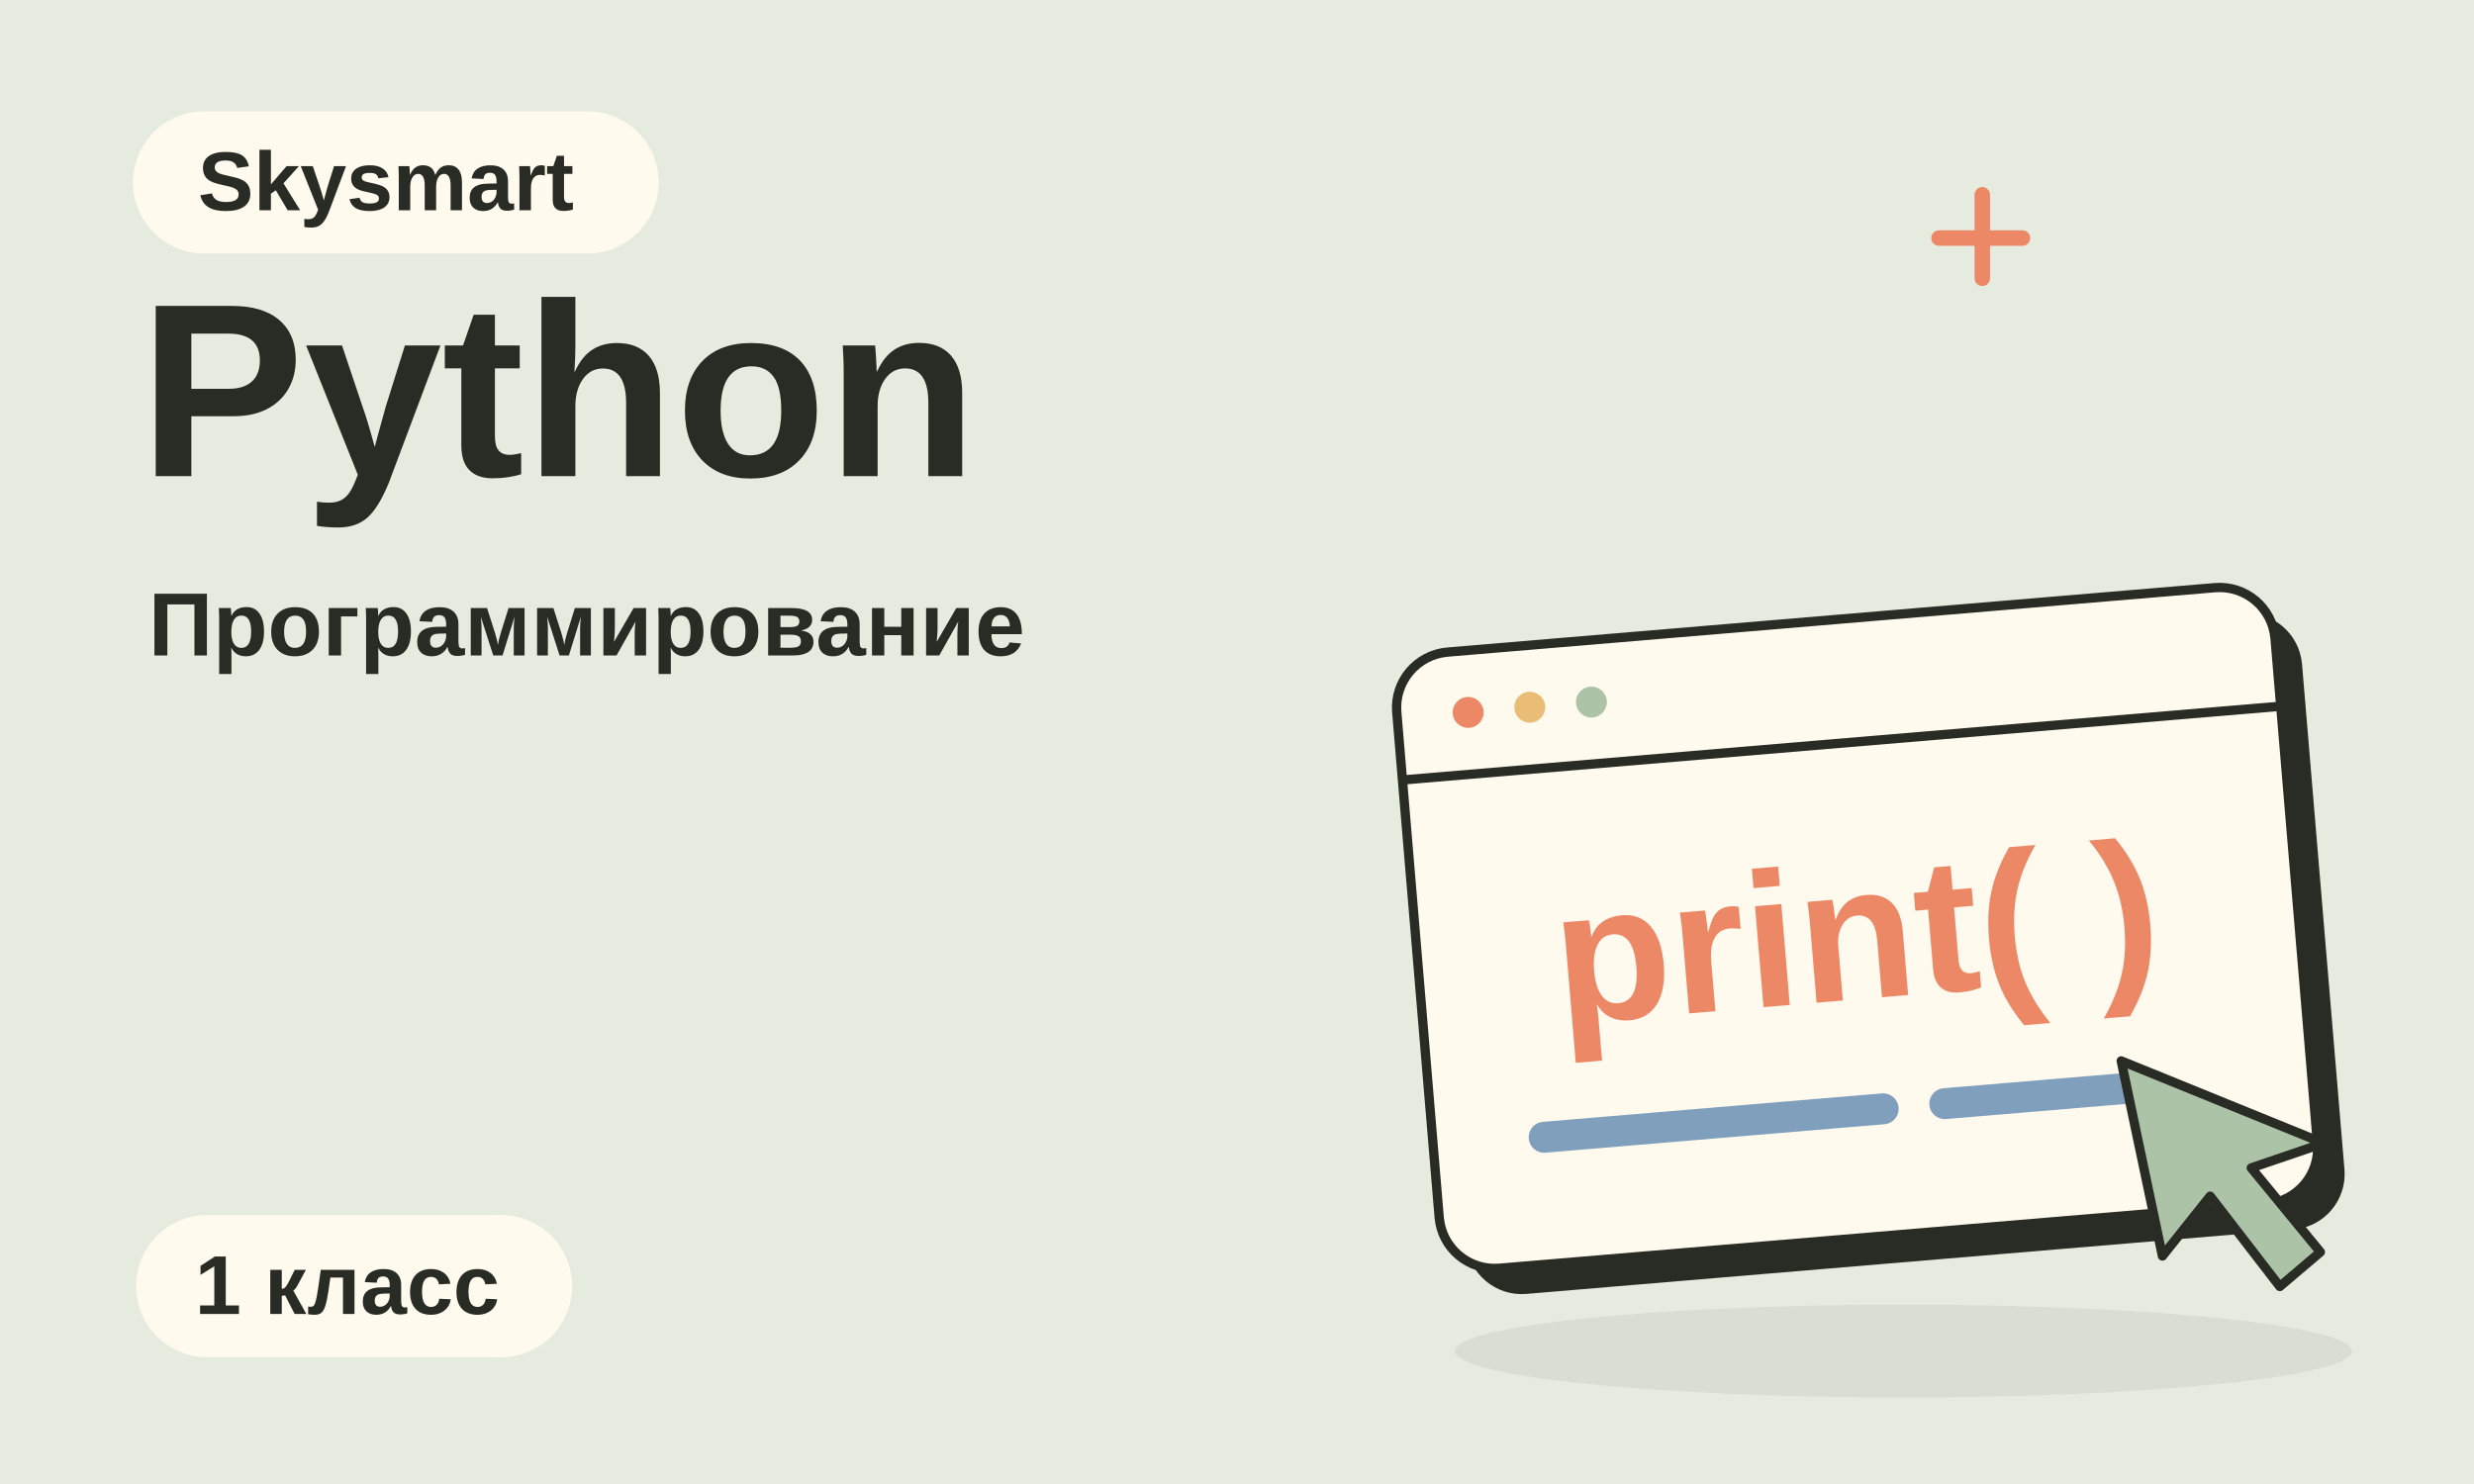
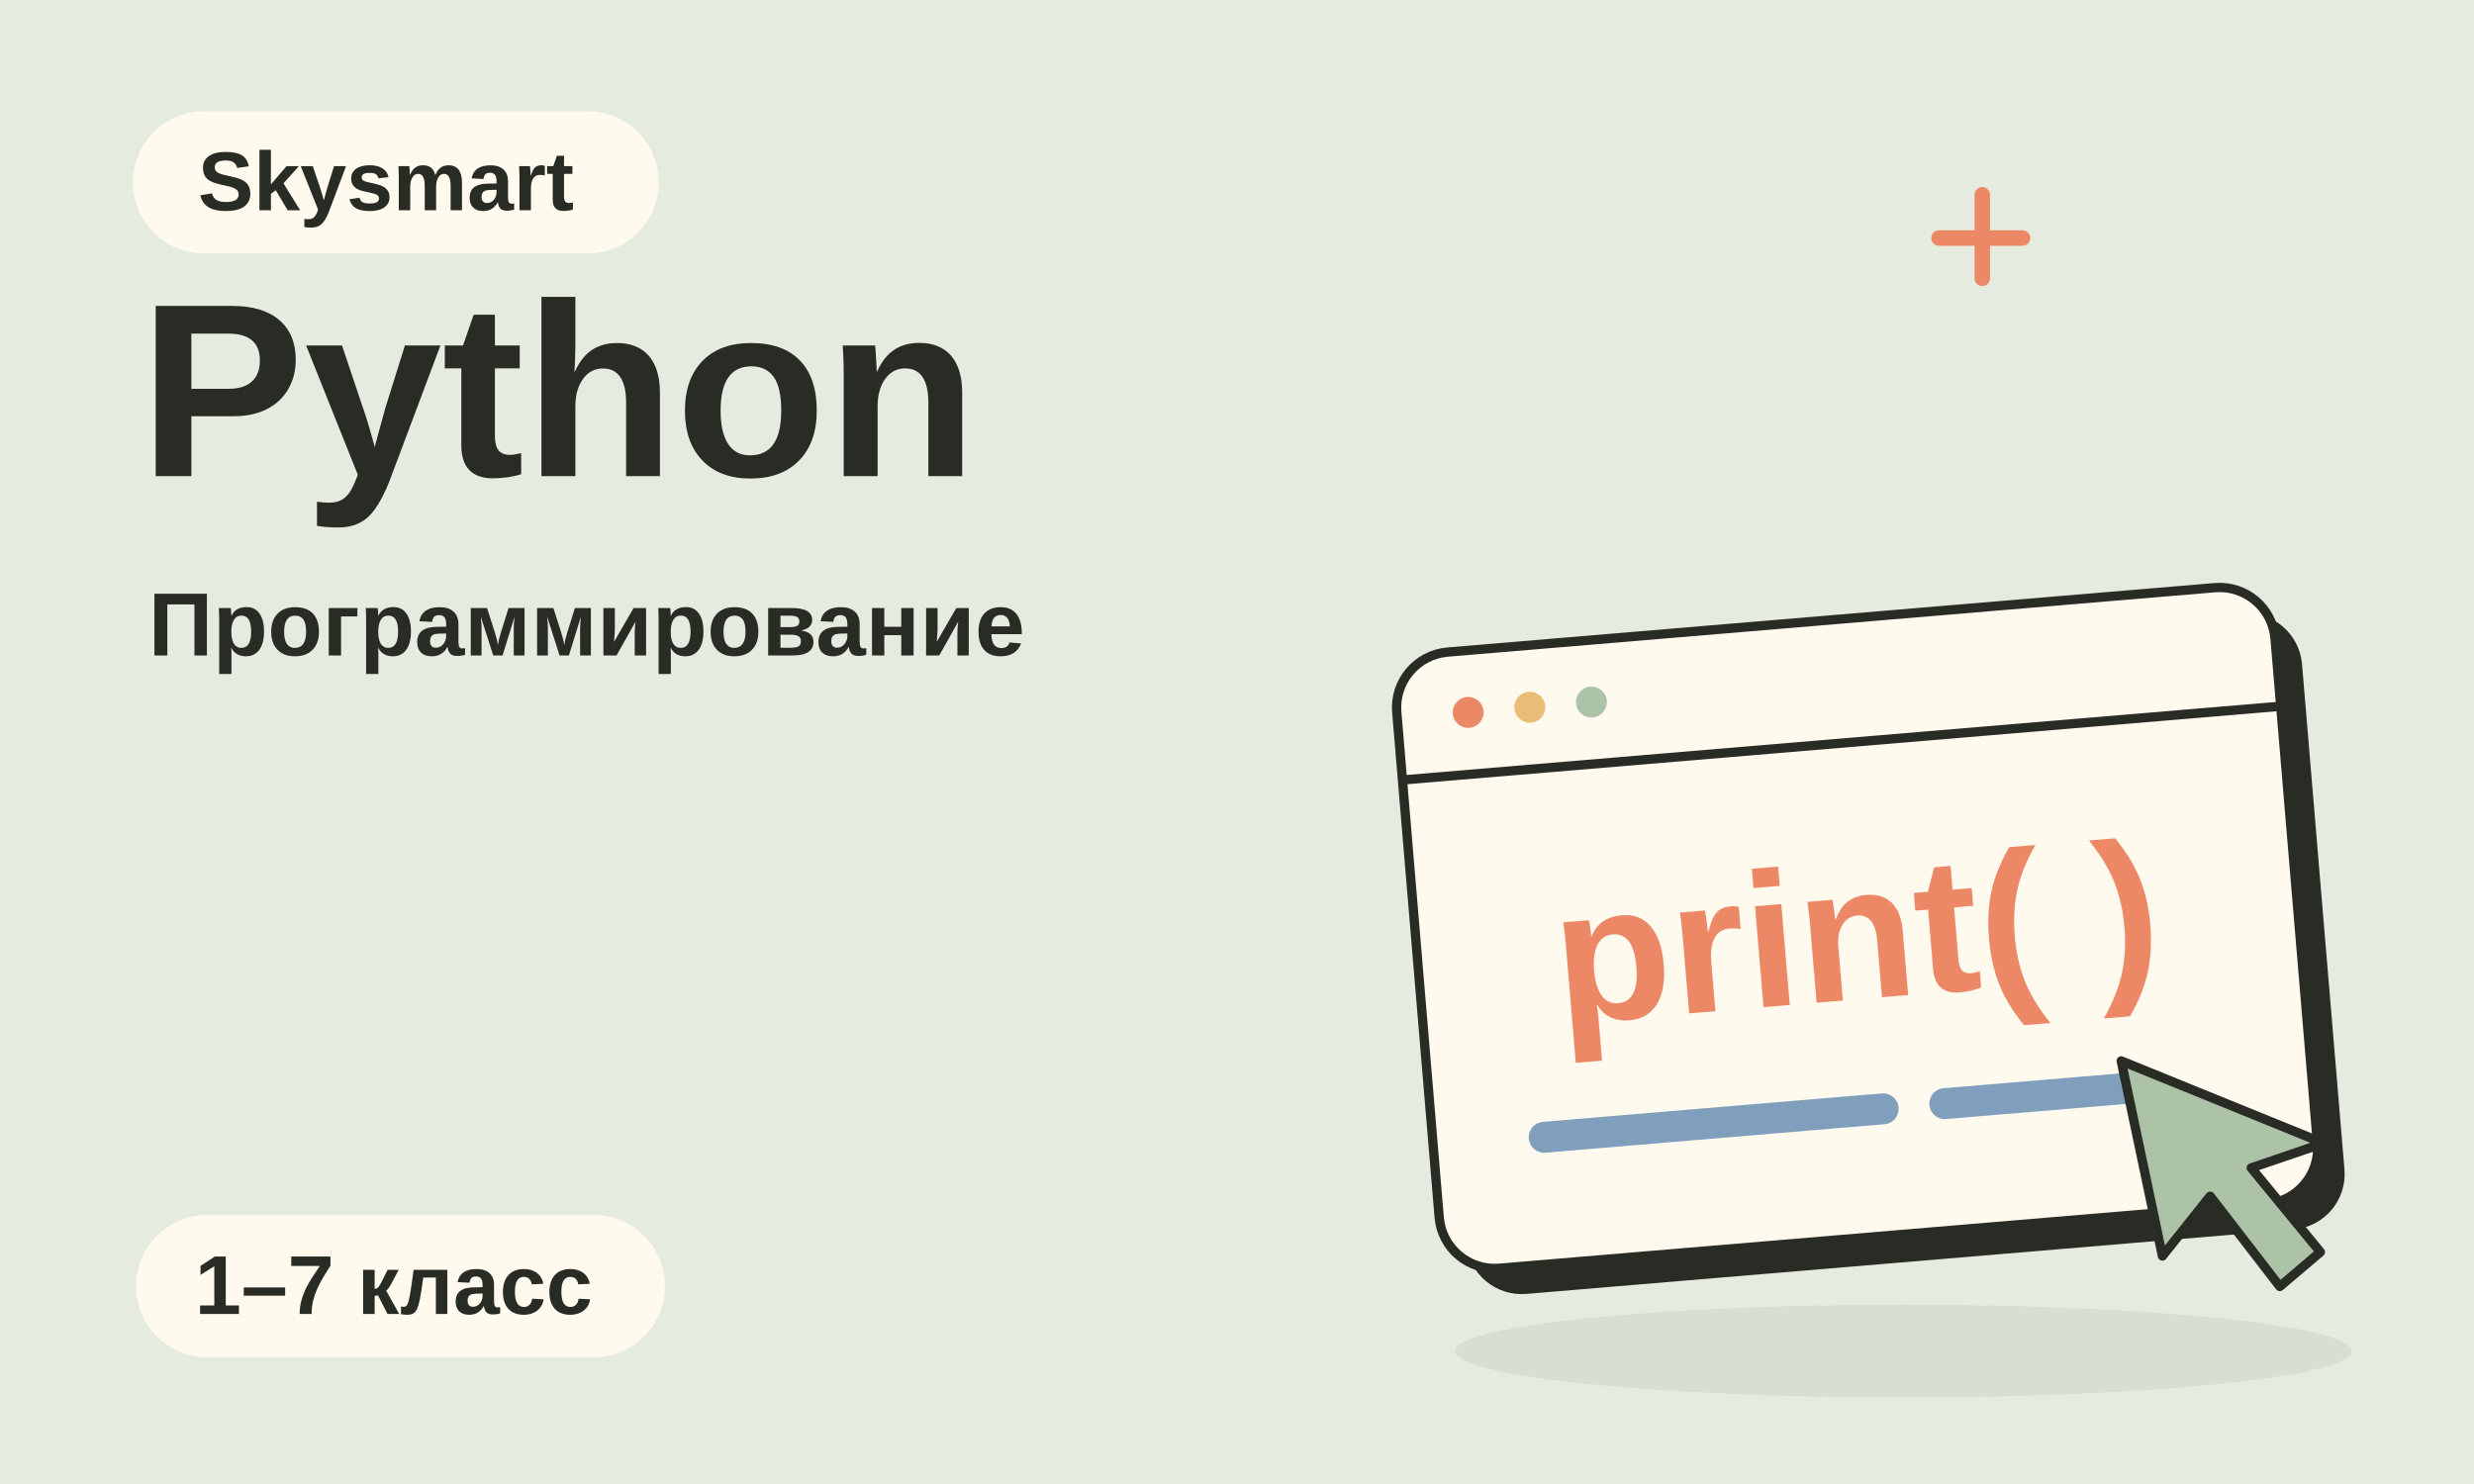
<svg xmlns="http://www.w3.org/2000/svg" width="800" height="480" viewBox="0 0 800 480" role="img" aria-labelledby="title desc">
  <g font-family="Arial, Helvetica, sans-serif">
    <rect x="0" y="0" width="800" height="480" rx="0" fill="#e5ebdf" />
    <ellipse cx="615.5" cy="437" rx="145" ry="15" fill="#292b25" opacity=".07" />
    <rect x="43" y="36" width="170" height="46" rx="23" fill="#fff9ee" />
    <text x="64" y="68" font-size="27" fill="#292b25" font-weight="700" text-anchor="start">Skysmart</text>
    <path d="M641 63v27M627 77h27" fill="none" stroke="#ed8866" stroke-width="5" stroke-linecap="round" stroke-linejoin="round" />
    <text x="45" y="154" font-size="80" fill="#292b25" font-weight="800" text-anchor="start">Python</text>
    <text x="48" y="212" font-size="29" fill="#292b25" font-weight="600" text-anchor="start">Программирование</text>
    <g transform="translate(458.5 175.5) rotate(-4.8 150 130) scale(1)">
      <rect x="8" y="33" width="285" height="200" rx="18" fill="#292b25" />
      <rect x="0" y="24" width="285" height="200" rx="18" fill="#fff9ee" stroke="#292b25" stroke-width="3" />
      <path d="M1 64H284" fill="none" stroke="#292b25" stroke-width="3" stroke-linecap="round" stroke-linejoin="round" />
      <circle cx="23" cy="44" r="5" fill="#ed8866" />
      <circle cx="43" cy="44" r="5" fill="#e9bd75" />
      <circle cx="63" cy="44" r="5" fill="#adc3a8" />
      <text x="142" y="147" font-size="62" fill="#ed8866" font-weight="800" text-anchor="middle">print( )</text>
      <path d="M36 183h110m20 0h68" fill="none" stroke="#7f9fbc" stroke-width="10" stroke-linecap="round" stroke-linejoin="round" />
      <path d="m224 174 8 64 17-18 20 31 14-10-20-29 24-6Z" fill="#adc3a8" stroke="#292b25" stroke-width="3" stroke-linecap="round" stroke-linejoin="round" />
    </g>
-     <rect x="44" y="393" width="141" height="46" rx="23" fill="#fff9ee" />
-     <text x="63" y="425" font-size="27" fill="#292b25" font-weight="700" text-anchor="start">1 класс</text>
+     <rect x="44" y="393" width="171" height="46" rx="23" fill="#fff9ee" />
+     <text x="63" y="425" font-size="27" fill="#292b25" font-weight="700" text-anchor="start">1–7 класс</text>
  </g>
</svg>
